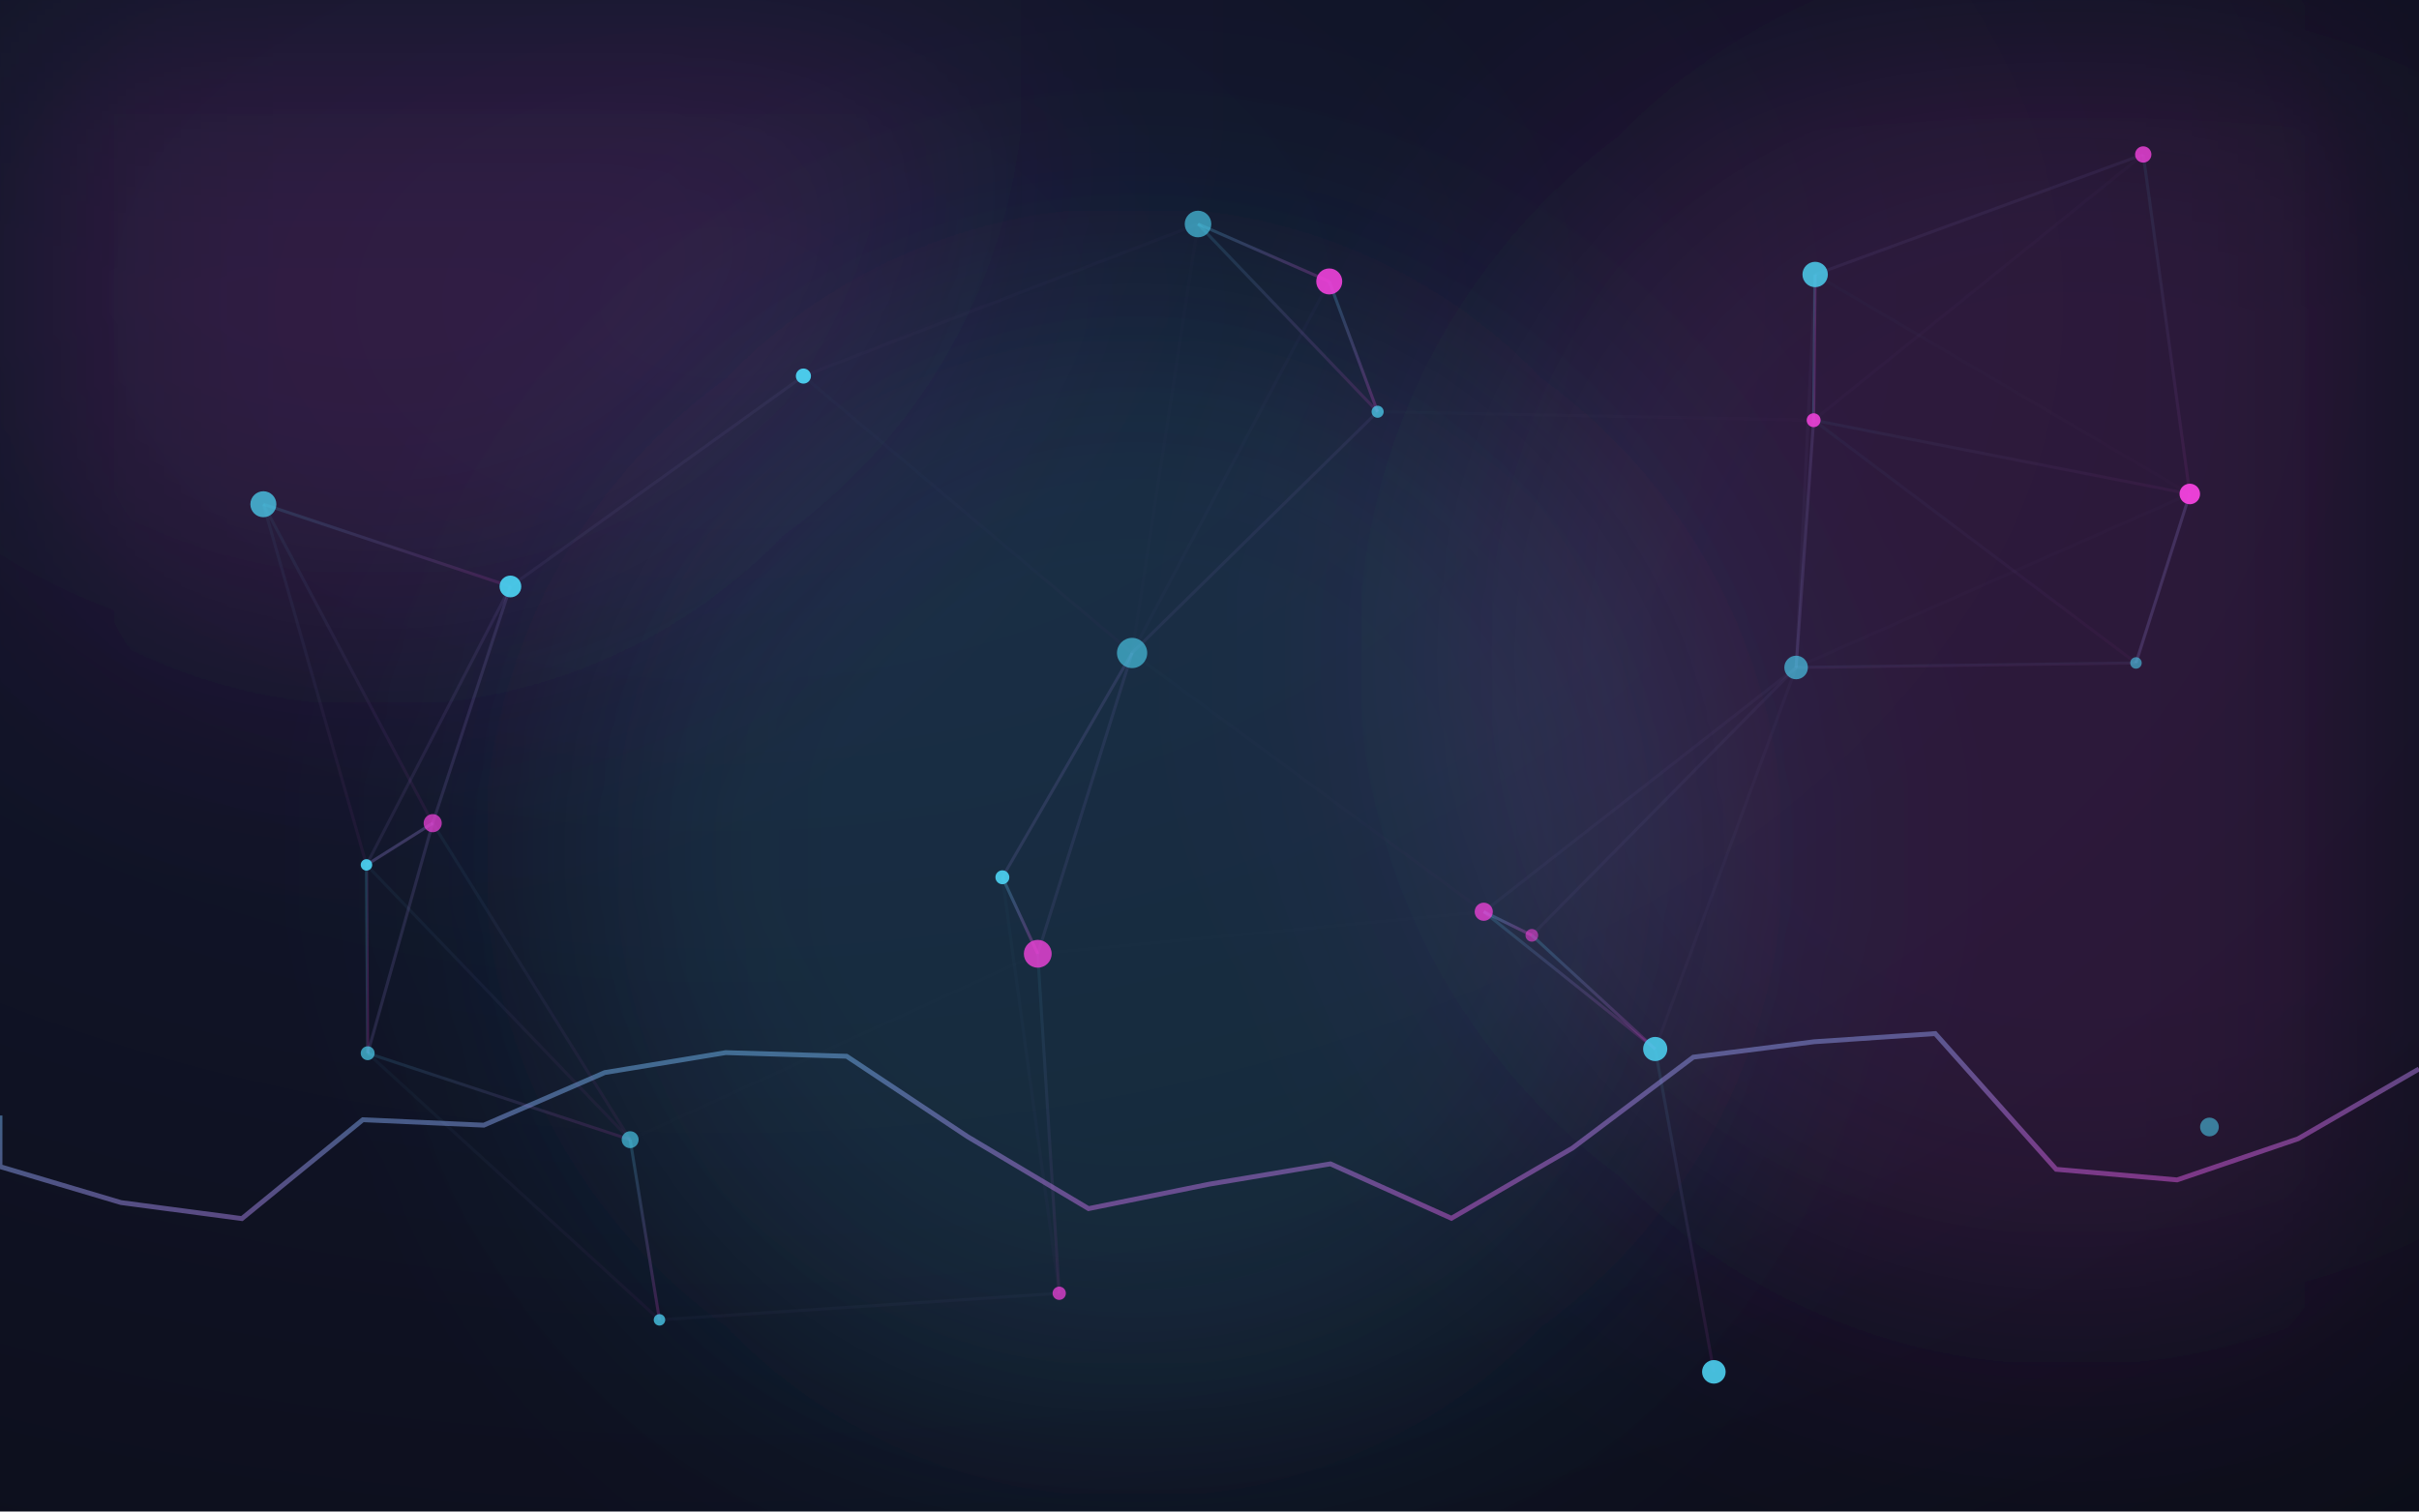
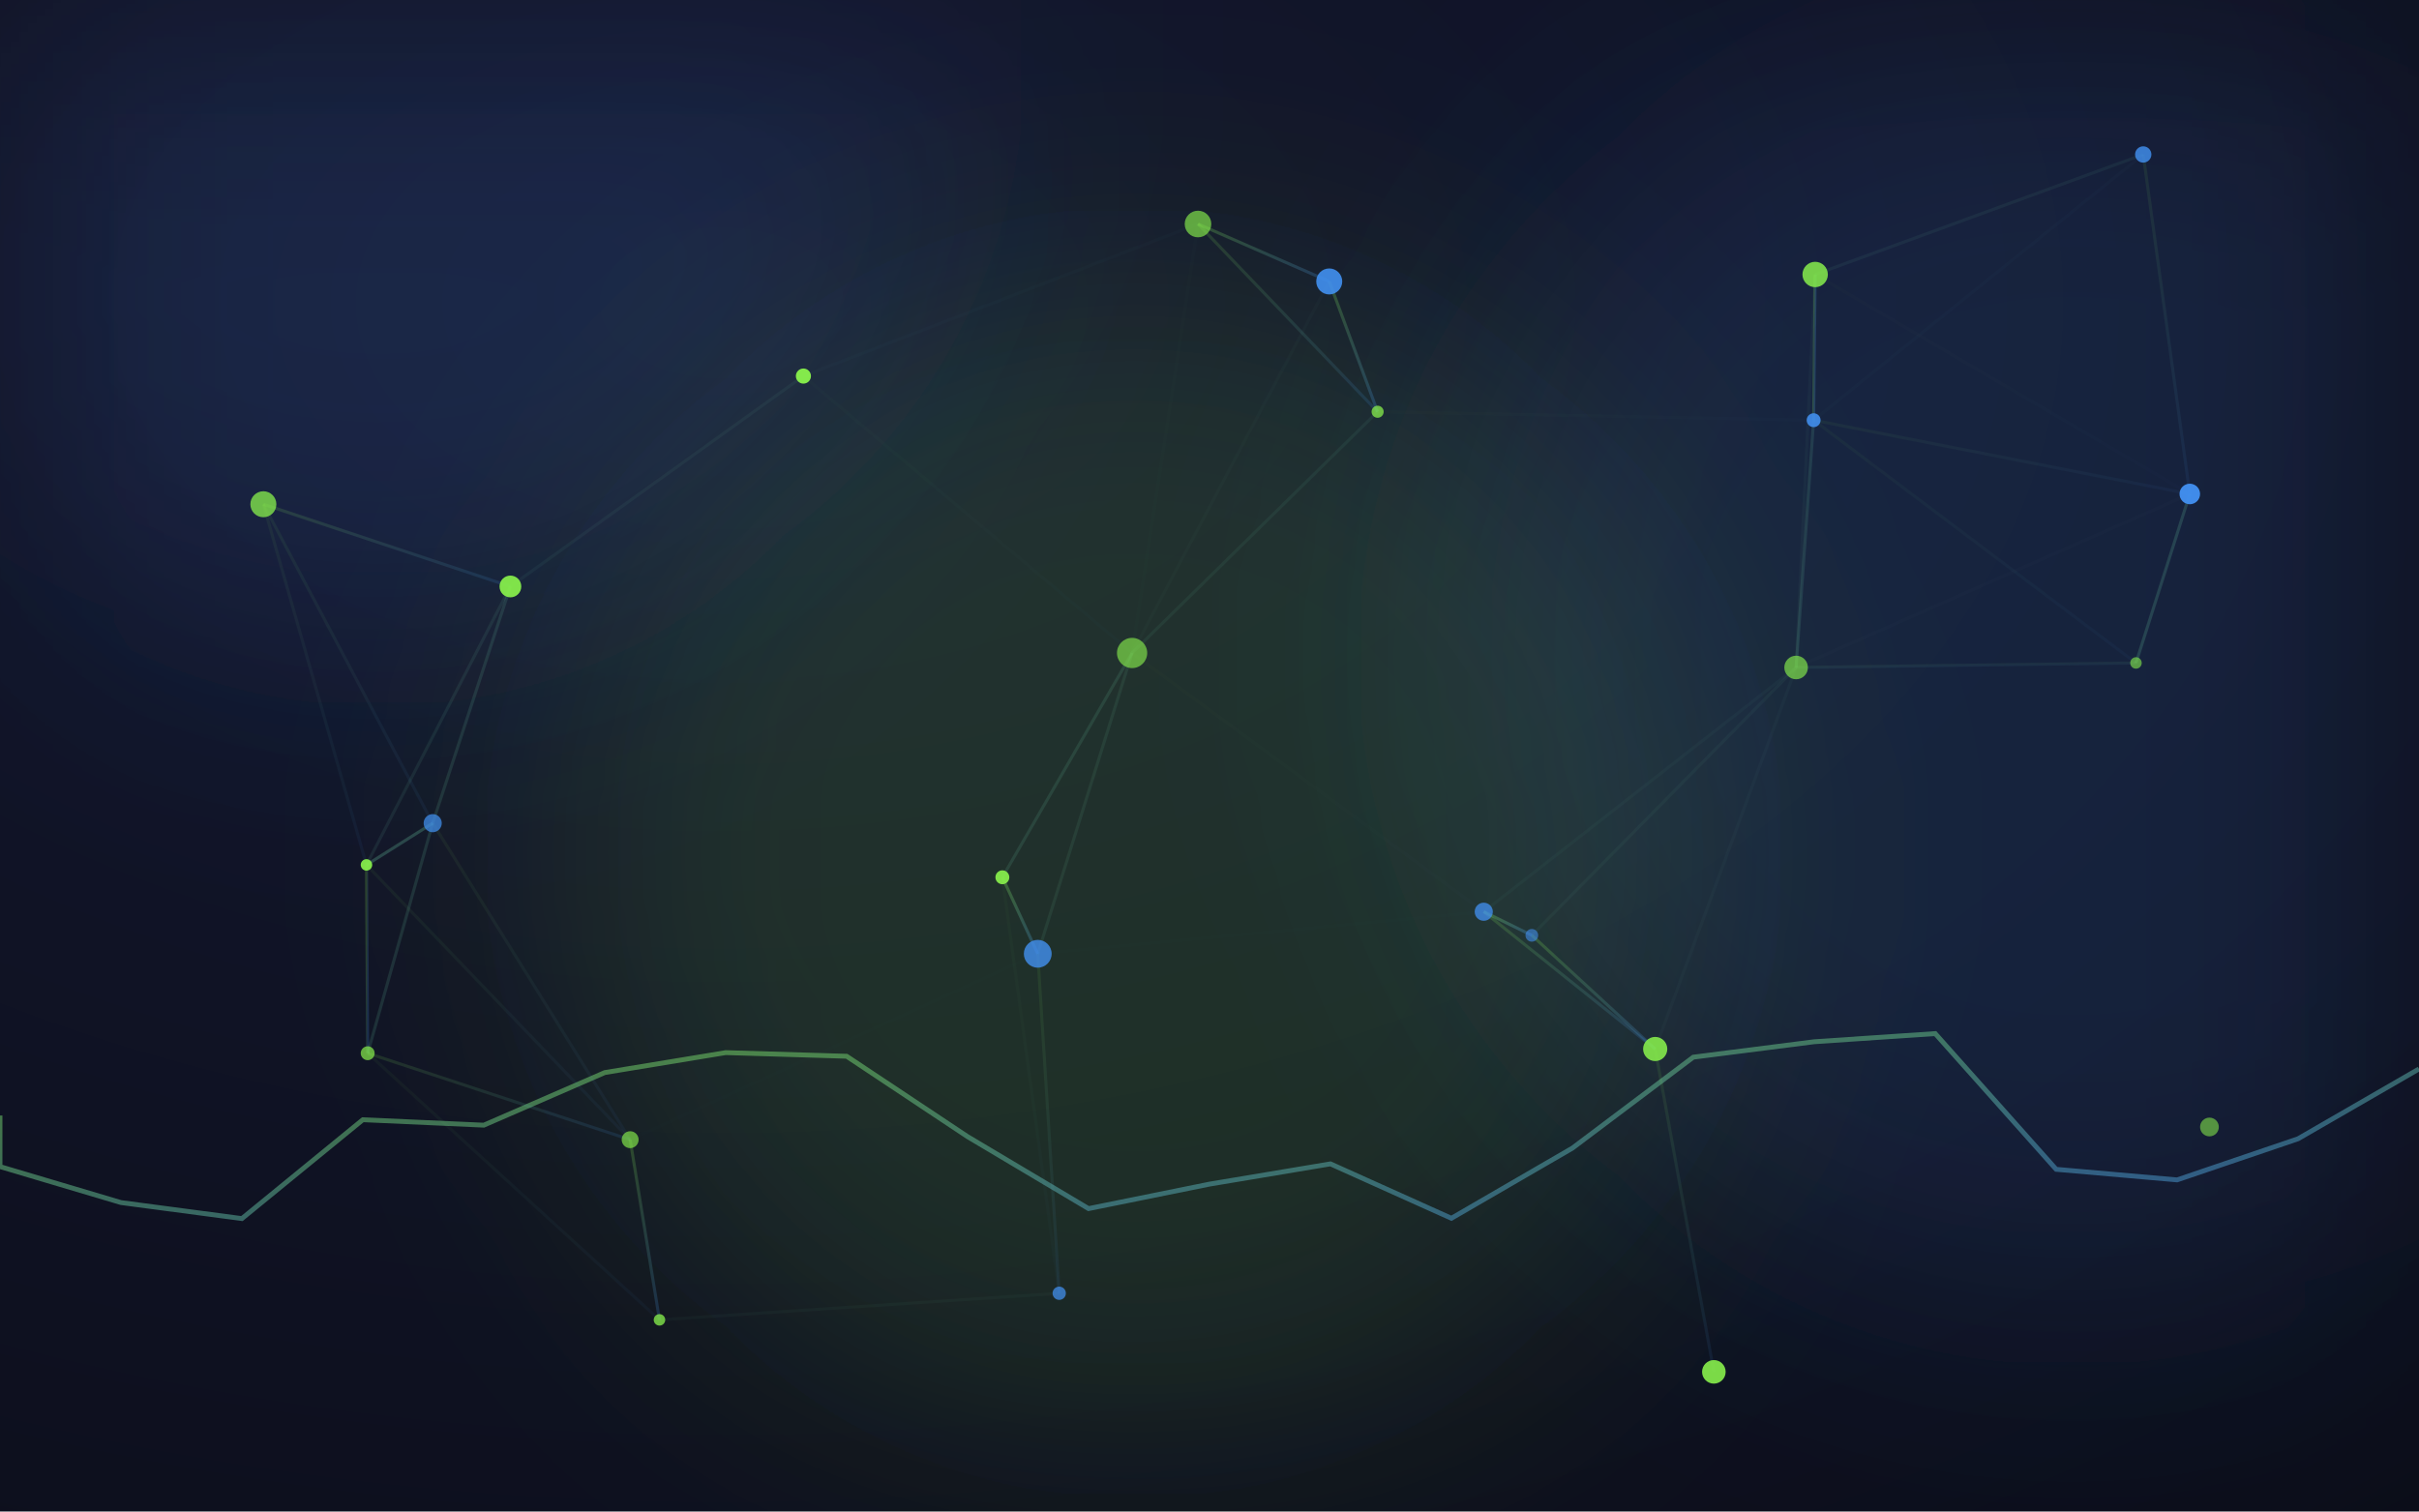
<svg xmlns="http://www.w3.org/2000/svg" viewBox="0 0 800 500" role="img" aria-label="">
  <defs>
    <linearGradient id="lg" x1="0" y1="0" x2="1" y2="1">
-       <stop offset="0" stop-color="hsl(192 85% 62%)" />
-       <stop offset="1" stop-color="hsl(307 85% 60%)" />
+       <stop offset="0" stop-color="hsl(98 85% 62%)" />
+       <stop offset="1" stop-color="hsl(213 85% 60%)" />
    </linearGradient>
    <radialGradient id="bg" cx="0.3" cy="0.2" r="1.1">
      <stop offset="0" stop-color="#141830" />
      <stop offset="1" stop-color="#0b0d18" />
    </radialGradient>
    <filter id="blur" x="-60%" y="-60%" width="220%" height="220%">
      <feGaussianBlur stdDeviation="46" />
    </filter>
  </defs>
  <rect width="800" height="500" fill="url(#bg)" />
-   <circle cx="685" cy="217" r="214" fill="hsl(307 85% 60%)" fill-opacity="0.13" filter="url(#blur)" />
-   <circle cx="375" cy="282" r="193" fill="hsl(192 85% 62%)" fill-opacity="0.13" filter="url(#blur)" />
-   <circle cx="125" cy="21" r="192" fill="hsl(307 85% 60%)" fill-opacity="0.13" filter="url(#blur)" />
+   <circle cx="685" cy="217" r="214" fill="hsl(213 85% 60%)" fill-opacity="0.13" filter="url(#blur)" />
+   <circle cx="375" cy="282" r="193" fill="hsl(98 85% 62%)" fill-opacity="0.13" filter="url(#blur)" />
+   <circle cx="125" cy="21" r="192" fill="hsl(213 85% 60%)" fill-opacity="0.13" filter="url(#blur)" />
  <path d="M 0 369 L 0 385.9 L 40 397.8 L 80 403.1 L 120 370.4 L 160 372.2 L 200 354.8 L 240 348.2 L 280 349.4 L 320 376.0 L 360 399.8 L 400 391.7 L 440 385.0 L 480 403.0 L 520 379.8 L 560 349.7 L 600 344.6 L 640 341.9 L 680 386.8 L 720 390.3 L 760 376.7 L 800 353.6" fill="none" stroke="url(#lg)" stroke-opacity="0.5" stroke-width="1.6" />
  <line x1="724.2" y1="163.4" x2="708.8" y2="51.1" stroke="url(#lg)" stroke-opacity="0.083" stroke-width="1" />
  <line x1="724.2" y1="163.4" x2="706.4" y2="219.3" stroke="url(#lg)" stroke-opacity="0.207" stroke-width="1" />
  <line x1="724.2" y1="163.4" x2="594.0" y2="220.8" stroke="url(#lg)" stroke-opacity="0.017" stroke-width="1" />
  <line x1="724.2" y1="163.4" x2="599.8" y2="139.0" stroke="url(#lg)" stroke-opacity="0.053" stroke-width="1" />
  <line x1="724.2" y1="163.4" x2="600.3" y2="90.8" stroke="url(#lg)" stroke-opacity="0.015" stroke-width="1" />
  <line x1="168.8" y1="194.0" x2="121.2" y2="286.1" stroke="url(#lg)" stroke-opacity="0.105" stroke-width="1" />
  <line x1="168.8" y1="194.0" x2="265.7" y2="124.4" stroke="url(#lg)" stroke-opacity="0.070" stroke-width="1" />
  <line x1="168.8" y1="194.0" x2="87.1" y2="166.8" stroke="url(#lg)" stroke-opacity="0.145" stroke-width="1" />
  <line x1="168.8" y1="194.0" x2="143.1" y2="272.3" stroke="url(#lg)" stroke-opacity="0.153" stroke-width="1" />
  <line x1="121.2" y1="286.1" x2="208.4" y2="377.0" stroke="url(#lg)" stroke-opacity="0.055" stroke-width="1" />
  <line x1="121.2" y1="286.1" x2="87.1" y2="166.8" stroke="url(#lg)" stroke-opacity="0.059" stroke-width="1" />
  <line x1="121.2" y1="286.1" x2="121.6" y2="348.4" stroke="url(#lg)" stroke-opacity="0.199" stroke-width="1" />
  <line x1="121.2" y1="286.1" x2="143.1" y2="272.3" stroke="url(#lg)" stroke-opacity="0.281" stroke-width="1" />
  <line x1="506.6" y1="309.4" x2="547.4" y2="347.0" stroke="url(#lg)" stroke-opacity="0.214" stroke-width="1" />
  <line x1="506.6" y1="309.4" x2="490.7" y2="301.6" stroke="url(#lg)" stroke-opacity="0.300" stroke-width="1" />
  <line x1="506.6" y1="309.4" x2="594.0" y2="220.8" stroke="url(#lg)" stroke-opacity="0.058" stroke-width="1" />
  <line x1="265.7" y1="124.4" x2="396.2" y2="74.1" stroke="url(#lg)" stroke-opacity="0.023" stroke-width="1" />
  <line x1="265.7" y1="124.4" x2="374.4" y2="216.0" stroke="url(#lg)" stroke-opacity="0.018" stroke-width="1" />
  <line x1="208.4" y1="377.0" x2="121.6" y2="348.4" stroke="url(#lg)" stroke-opacity="0.133" stroke-width="1" />
  <line x1="208.4" y1="377.0" x2="343.2" y2="315.5" stroke="url(#lg)" stroke-opacity="0.004" stroke-width="1" />
  <line x1="208.4" y1="377.0" x2="143.1" y2="272.3" stroke="url(#lg)" stroke-opacity="0.060" stroke-width="1" />
  <line x1="208.4" y1="377.0" x2="218.1" y2="436.6" stroke="url(#lg)" stroke-opacity="0.203" stroke-width="1" />
  <line x1="708.8" y1="51.1" x2="599.8" y2="139.0" stroke="url(#lg)" stroke-opacity="0.023" stroke-width="1" />
  <line x1="708.8" y1="51.1" x2="600.3" y2="90.8" stroke="url(#lg)" stroke-opacity="0.078" stroke-width="1" />
  <line x1="547.4" y1="347.0" x2="490.7" y2="301.6" stroke="url(#lg)" stroke-opacity="0.175" stroke-width="1" />
  <line x1="547.4" y1="347.0" x2="594.0" y2="220.8" stroke="url(#lg)" stroke-opacity="0.035" stroke-width="1" />
  <line x1="547.4" y1="347.0" x2="566.8" y2="453.8" stroke="url(#lg)" stroke-opacity="0.094" stroke-width="1" />
  <line x1="87.1" y1="166.8" x2="143.1" y2="272.3" stroke="url(#lg)" stroke-opacity="0.069" stroke-width="1" />
  <line x1="439.6" y1="93.1" x2="455.6" y2="136.2" stroke="url(#lg)" stroke-opacity="0.236" stroke-width="1" />
  <line x1="439.6" y1="93.1" x2="396.2" y2="74.1" stroke="url(#lg)" stroke-opacity="0.233" stroke-width="1" />
  <line x1="439.6" y1="93.1" x2="374.4" y2="216.0" stroke="url(#lg)" stroke-opacity="0.025" stroke-width="1" />
  <line x1="455.6" y1="136.2" x2="396.2" y2="74.1" stroke="url(#lg)" stroke-opacity="0.145" stroke-width="1" />
  <line x1="455.6" y1="136.2" x2="374.4" y2="216.0" stroke="url(#lg)" stroke-opacity="0.082" stroke-width="1" />
  <line x1="455.6" y1="136.2" x2="599.8" y2="139.0" stroke="url(#lg)" stroke-opacity="0.013" stroke-width="1" />
  <line x1="706.4" y1="219.3" x2="594.0" y2="220.8" stroke="url(#lg)" stroke-opacity="0.085" stroke-width="1" />
  <line x1="706.4" y1="219.3" x2="599.8" y2="139.0" stroke="url(#lg)" stroke-opacity="0.038" stroke-width="1" />
  <line x1="490.7" y1="301.6" x2="343.2" y2="315.5" stroke="url(#lg)" stroke-opacity="0.004" stroke-width="1" />
  <line x1="490.7" y1="301.6" x2="594.0" y2="220.8" stroke="url(#lg)" stroke-opacity="0.043" stroke-width="1" />
  <line x1="490.7" y1="301.6" x2="374.4" y2="216.0" stroke="url(#lg)" stroke-opacity="0.013" stroke-width="1" />
  <line x1="121.6" y1="348.4" x2="143.1" y2="272.3" stroke="url(#lg)" stroke-opacity="0.161" stroke-width="1" />
  <line x1="121.6" y1="348.4" x2="218.1" y2="436.6" stroke="url(#lg)" stroke-opacity="0.044" stroke-width="1" />
  <line x1="331.5" y1="290.2" x2="343.2" y2="315.5" stroke="url(#lg)" stroke-opacity="0.277" stroke-width="1" />
  <line x1="331.5" y1="290.2" x2="374.4" y2="216.0" stroke="url(#lg)" stroke-opacity="0.146" stroke-width="1" />
  <line x1="331.5" y1="290.2" x2="350.3" y2="427.8" stroke="url(#lg)" stroke-opacity="0.025" stroke-width="1" />
  <line x1="343.2" y1="315.5" x2="374.4" y2="216.0" stroke="url(#lg)" stroke-opacity="0.104" stroke-width="1" />
  <line x1="343.2" y1="315.5" x2="350.3" y2="427.8" stroke="url(#lg)" stroke-opacity="0.085" stroke-width="1" />
  <line x1="594.0" y1="220.8" x2="599.8" y2="139.0" stroke="url(#lg)" stroke-opacity="0.154" stroke-width="1" />
  <line x1="594.0" y1="220.8" x2="600.3" y2="90.8" stroke="url(#lg)" stroke-opacity="0.045" stroke-width="1" />
  <line x1="396.2" y1="74.1" x2="374.4" y2="216.0" stroke="url(#lg)" stroke-opacity="0.014" stroke-width="1" />
  <line x1="218.1" y1="436.6" x2="350.3" y2="427.8" stroke="url(#lg)" stroke-opacity="0.040" stroke-width="1" />
  <line x1="599.8" y1="139.0" x2="600.3" y2="90.8" stroke="url(#lg)" stroke-opacity="0.231" stroke-width="1" />
-   <circle cx="724.2" cy="163.4" r="3.4" fill="hsl(307 85% 60%)" fill-opacity="0.96" />
-   <circle cx="168.8" cy="194.0" r="3.6" fill="hsl(192 85% 62%)" fill-opacity="0.93" />
-   <circle cx="121.2" cy="286.1" r="1.9" fill="hsl(192 85% 62%)" fill-opacity="0.93" />
-   <circle cx="506.6" cy="309.4" r="2.1" fill="hsl(307 85% 60%)" fill-opacity="0.58" />
-   <circle cx="265.7" cy="124.4" r="2.5" fill="hsl(192 85% 62%)" fill-opacity="0.96" />
-   <circle cx="208.4" cy="377.0" r="2.8" fill="hsl(192 85% 62%)" fill-opacity="0.65" />
-   <circle cx="708.8" cy="51.1" r="2.7" fill="hsl(307 85% 60%)" fill-opacity="0.81" />
-   <circle cx="547.4" cy="347.0" r="4.0" fill="hsl(192 85% 62%)" fill-opacity="0.87" />
-   <circle cx="87.1" cy="166.8" r="4.3" fill="hsl(192 85% 62%)" fill-opacity="0.75" />
-   <circle cx="439.6" cy="93.1" r="4.3" fill="hsl(307 85% 60%)" fill-opacity="0.90" />
-   <circle cx="455.6" cy="136.2" r="2.0" fill="hsl(192 85% 62%)" fill-opacity="0.74" />
-   <circle cx="706.4" cy="219.3" r="1.9" fill="hsl(192 85% 62%)" fill-opacity="0.59" />
-   <circle cx="490.7" cy="301.6" r="3.0" fill="hsl(307 85% 60%)" fill-opacity="0.76" />
-   <circle cx="121.6" cy="348.4" r="2.3" fill="hsl(192 85% 62%)" fill-opacity="0.70" />
-   <circle cx="331.5" cy="290.2" r="2.3" fill="hsl(192 85% 62%)" fill-opacity="0.92" />
-   <circle cx="343.2" cy="315.5" r="4.6" fill="hsl(307 85% 60%)" fill-opacity="0.80" />
-   <circle cx="594.0" cy="220.8" r="3.9" fill="hsl(192 85% 62%)" fill-opacity="0.65" />
-   <circle cx="396.2" cy="74.1" r="4.4" fill="hsl(192 85% 62%)" fill-opacity="0.65" />
-   <circle cx="143.1" cy="272.3" r="3.0" fill="hsl(307 85% 60%)" fill-opacity="0.72" />
-   <circle cx="218.1" cy="436.6" r="1.9" fill="hsl(192 85% 62%)" fill-opacity="0.76" />
-   <circle cx="374.4" cy="216.0" r="5.0" fill="hsl(192 85% 62%)" fill-opacity="0.63" />
-   <circle cx="599.8" cy="139.0" r="2.3" fill="hsl(307 85% 60%)" fill-opacity="0.88" />
-   <circle cx="730.7" cy="372.8" r="3.1" fill="hsl(192 85% 62%)" fill-opacity="0.56" />
-   <circle cx="600.3" cy="90.8" r="4.2" fill="hsl(192 85% 62%)" fill-opacity="0.84" />
-   <circle cx="350.3" cy="427.8" r="2.2" fill="hsl(307 85% 60%)" fill-opacity="0.73" />
-   <circle cx="566.8" cy="453.8" r="3.9" fill="hsl(192 85% 62%)" fill-opacity="0.90" />
+   <circle cx="724.2" cy="163.4" r="3.4" fill="hsl(213 85% 60%)" fill-opacity="0.96" />
+   <circle cx="168.8" cy="194.0" r="3.6" fill="hsl(98 85% 62%)" fill-opacity="0.93" />
+   <circle cx="121.2" cy="286.1" r="1.9" fill="hsl(98 85% 62%)" fill-opacity="0.93" />
+   <circle cx="506.6" cy="309.4" r="2.1" fill="hsl(213 85% 60%)" fill-opacity="0.58" />
+   <circle cx="265.7" cy="124.4" r="2.5" fill="hsl(98 85% 62%)" fill-opacity="0.96" />
+   <circle cx="208.4" cy="377.0" r="2.8" fill="hsl(98 85% 62%)" fill-opacity="0.65" />
+   <circle cx="708.8" cy="51.1" r="2.7" fill="hsl(213 85% 60%)" fill-opacity="0.81" />
+   <circle cx="547.4" cy="347.0" r="4.0" fill="hsl(98 85% 62%)" fill-opacity="0.87" />
+   <circle cx="87.1" cy="166.8" r="4.3" fill="hsl(98 85% 62%)" fill-opacity="0.75" />
+   <circle cx="439.6" cy="93.1" r="4.3" fill="hsl(213 85% 60%)" fill-opacity="0.90" />
+   <circle cx="455.6" cy="136.2" r="2.0" fill="hsl(98 85% 62%)" fill-opacity="0.74" />
+   <circle cx="706.4" cy="219.3" r="1.9" fill="hsl(98 85% 62%)" fill-opacity="0.59" />
+   <circle cx="490.7" cy="301.6" r="3.0" fill="hsl(213 85% 60%)" fill-opacity="0.76" />
+   <circle cx="121.6" cy="348.4" r="2.3" fill="hsl(98 85% 62%)" fill-opacity="0.70" />
+   <circle cx="331.5" cy="290.2" r="2.3" fill="hsl(98 85% 62%)" fill-opacity="0.92" />
+   <circle cx="343.2" cy="315.5" r="4.6" fill="hsl(213 85% 60%)" fill-opacity="0.80" />
+   <circle cx="594.0" cy="220.8" r="3.9" fill="hsl(98 85% 62%)" fill-opacity="0.65" />
+   <circle cx="396.2" cy="74.1" r="4.4" fill="hsl(98 85% 62%)" fill-opacity="0.65" />
+   <circle cx="143.1" cy="272.3" r="3.0" fill="hsl(213 85% 60%)" fill-opacity="0.72" />
+   <circle cx="218.1" cy="436.6" r="1.9" fill="hsl(98 85% 62%)" fill-opacity="0.76" />
+   <circle cx="374.4" cy="216.0" r="5.0" fill="hsl(98 85% 62%)" fill-opacity="0.63" />
+   <circle cx="599.8" cy="139.0" r="2.3" fill="hsl(213 85% 60%)" fill-opacity="0.88" />
+   <circle cx="730.7" cy="372.8" r="3.1" fill="hsl(98 85% 62%)" fill-opacity="0.56" />
+   <circle cx="600.3" cy="90.8" r="4.2" fill="hsl(98 85% 62%)" fill-opacity="0.84" />
+   <circle cx="350.3" cy="427.8" r="2.2" fill="hsl(213 85% 60%)" fill-opacity="0.73" />
+   <circle cx="566.8" cy="453.8" r="3.9" fill="hsl(98 85% 62%)" fill-opacity="0.90" />
</svg>
